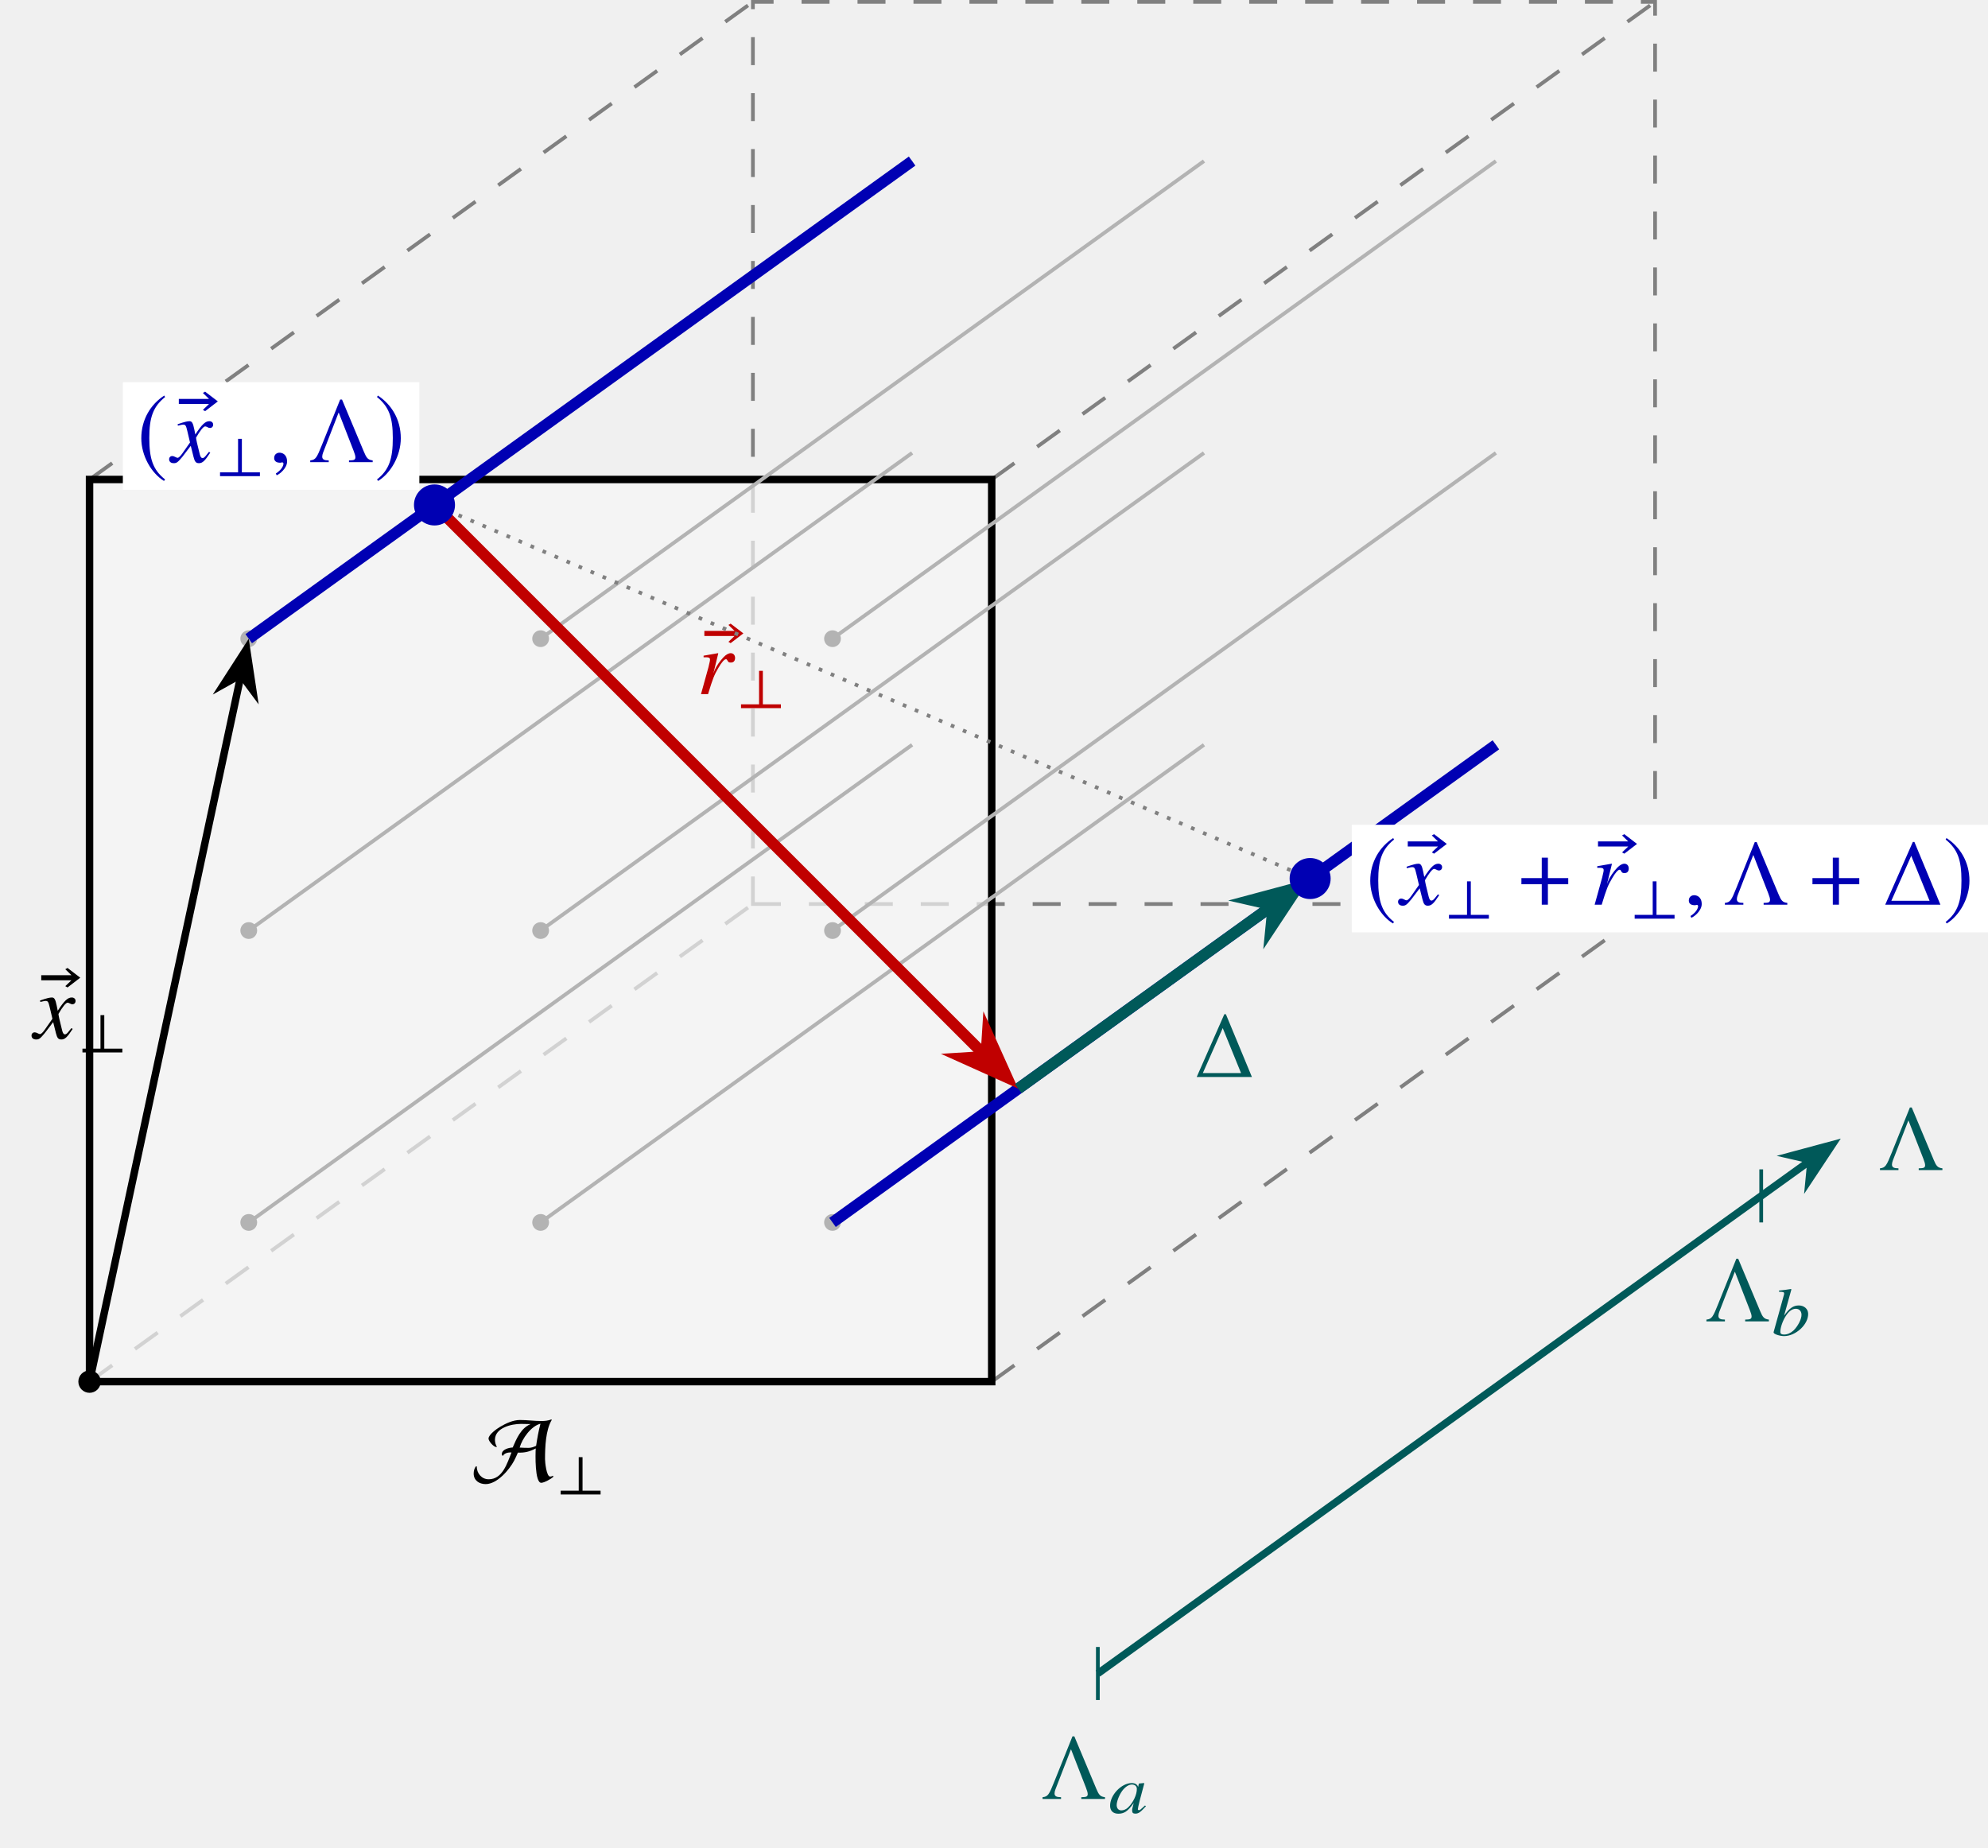
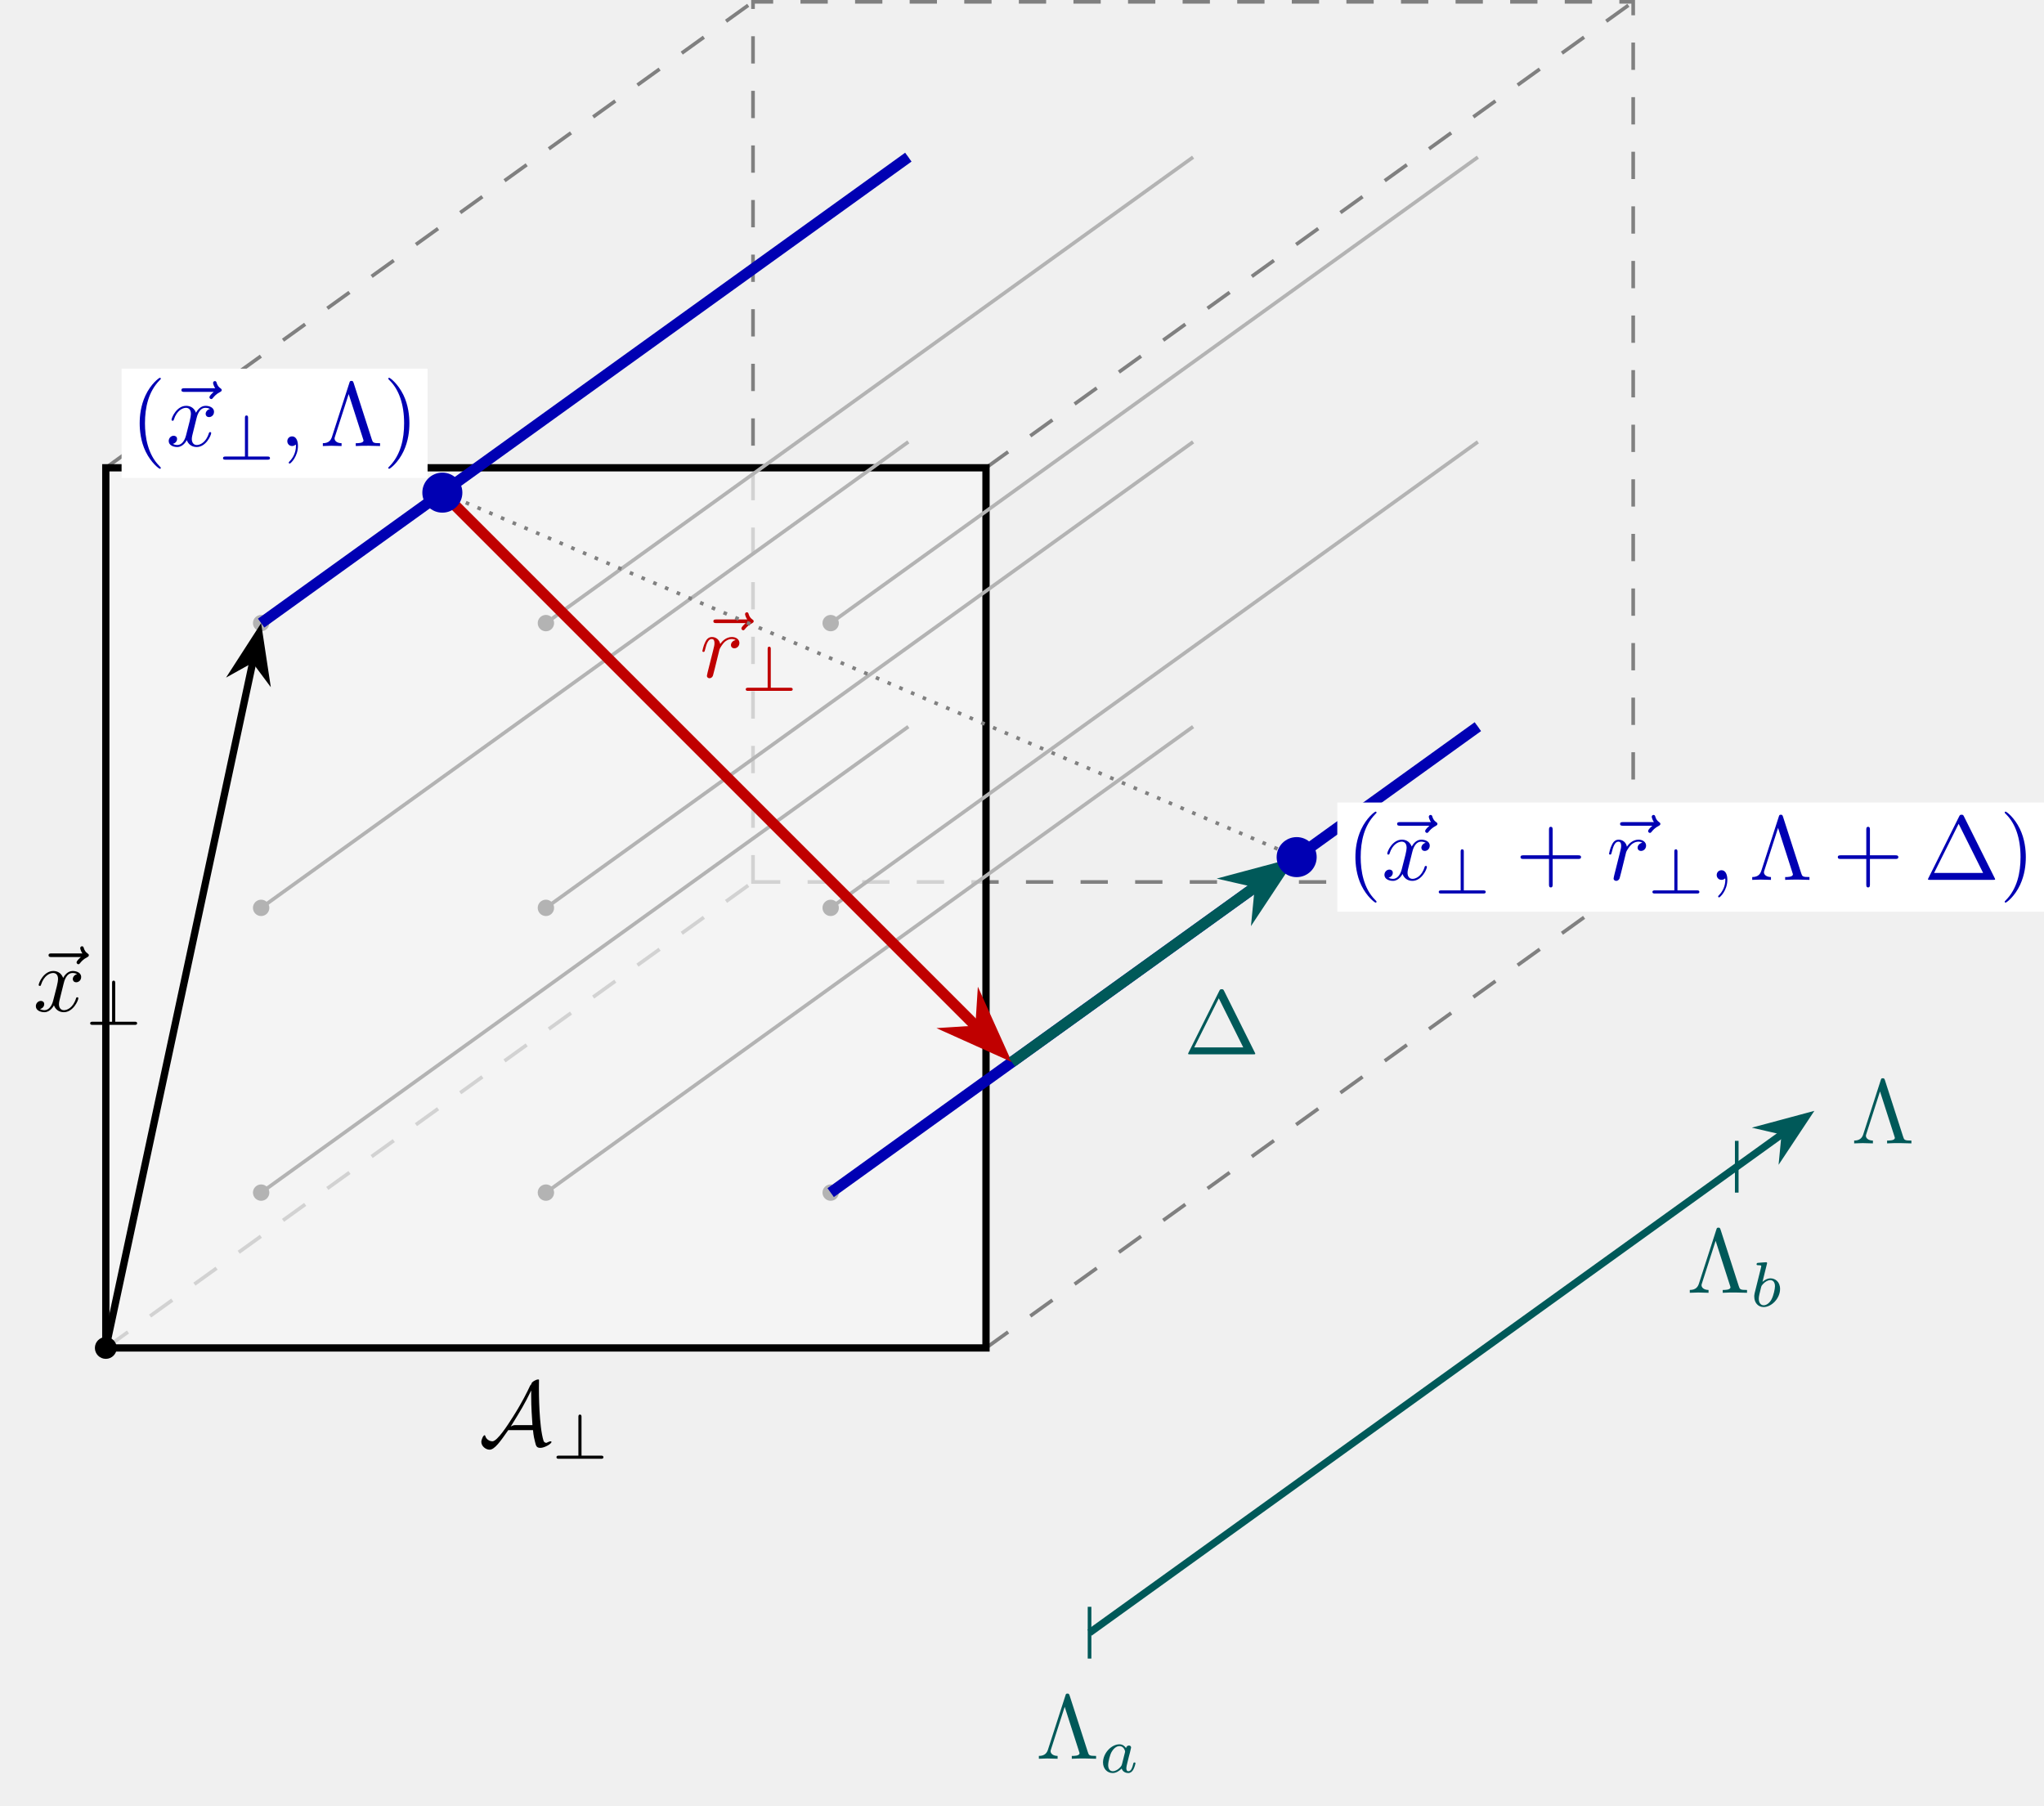
- <svg xmlns="http://www.w3.org/2000/svg" xmlns:xlink="http://www.w3.org/1999/xlink" version="1.1" width="212.375pt" height="197.371pt" viewBox="-43.654 -43.654 212.375 197.371">
+ <svg xmlns="http://www.w3.org/2000/svg" xmlns:xlink="http://www.w3.org/1999/xlink" version="1.1" width="223.811pt" height="197.715pt" viewBox="-43.654 -43.654 223.811 197.715">
  <defs>
-     <path id="g10-48" d="M3.949-.725L3.84-.797L3.623-.594C3.376-.362 3.282-.297 3.203-.297C3.13-.297 3.079-.341 3.079-.391C3.072-.536 3.384-1.782 3.731-3.021C3.746-3.094 3.753-3.108 3.768-3.174L3.717-3.195L3.21-3.145L3.188-3.123L3.108-2.775C3.029-3.043 2.782-3.195 2.427-3.195C1.311-3.195 .072-1.877 .116-.725C.13-.217 .456 .08 .993 .08C1.572 .08 1.985-.13 2.637-1.058C2.478-.464 2.463-.406 2.471-.225C2.478-.014 2.579 .072 2.811 .072C3.145 .072 3.347-.065 3.949-.725ZM2.971-2.594C2.992-1.985 2.594-1.13 2.043-.594C1.848-.399 1.565-.275 1.326-.275C1.022-.275 .833-.478 .819-.812C.804-1.203 1.08-1.913 1.413-2.369C1.732-2.79 2.101-3.036 2.442-3.036H2.485C2.775-3.021 2.963-2.848 2.971-2.594Z" />
-     <path id="g10-49" d="M3.876-2.326C3.862-2.833 3.434-3.195 2.876-3.195C2.297-3.195 1.862-2.898 1.304-2.101L2.087-4.912L2.029-4.949C1.609-4.884 1.319-4.84 .761-4.782L.768-4.659C1.253-4.644 1.304-4.623 1.311-4.463C1.311-4.398 1.29-4.318 1.239-4.152L1.203-4.014L1.188-3.963L.181-.333L.188-.304C.188-.138 .833 .08 1.304 .08C2.565 .08 3.913-1.181 3.876-2.326ZM3.166-2.217C3.181-1.739 2.775-.964 2.304-.514C2-.239 1.652-.087 1.297-.087C1.043-.087 .913-.167 .906-.333C.891-.768 1.116-1.464 1.449-2.007C1.79-2.565 2.159-2.84 2.558-2.84C2.92-2.84 3.152-2.601 3.166-2.217Z" />
-     <path id="g13-65" d="M4.089-3.871C4.089-4.169 3.901-4.377 3.623-4.377C3.394-4.377 3.127-4.228 2.868-3.96C2.462-3.533 2.064-2.958 1.906-2.561L1.767-2.203L2.293-4.357L2.263-4.377L.725-4.109V-3.94C.804-3.94 .893-3.94 .973-3.94C1.201-3.94 1.409-3.921 1.409-3.712C1.409-3.573 1.409-3.573 1.251-2.898L.447 0H1.201C1.707-1.667 1.866-2.064 2.303-2.799C2.65-3.404 2.938-3.732 3.117-3.732C3.186-3.732 3.226-3.692 3.275-3.593C3.355-3.424 3.434-3.375 3.633-3.375C3.93-3.375 4.089-3.553 4.089-3.871Z" />
-     <path id="g13-71" d="M4.129-1.022L3.99-1.102C3.911-1.002 3.861-.953 3.772-.834C3.543-.536 3.434-.437 3.305-.437C3.166-.437 3.077-.566 3.007-.844C2.988-.933 2.978-.983 2.968-1.002C2.729-1.935 2.61-2.471 2.61-2.62C3.047-3.385 3.404-3.821 3.583-3.821C3.643-3.821 3.732-3.792 3.821-3.742C3.94-3.672 4.01-3.653 4.099-3.653C4.298-3.653 4.437-3.801 4.437-4.01C4.437-4.228 4.268-4.377 4.03-4.377C3.593-4.377 3.226-4.02 2.531-2.958L2.422-3.504C2.283-4.179 2.174-4.377 1.906-4.377C1.677-4.377 1.36-4.298 .744-4.089L.635-4.05L.675-3.901L.844-3.94C1.032-3.99 1.151-4.01 1.231-4.01C1.479-4.01 1.538-3.921 1.677-3.325L1.965-2.104L1.151-.943C.943-.645 .754-.466 .645-.466C.586-.466 .486-.496 .387-.556C.258-.625 .159-.655 .069-.655C-.129-.655-.268-.506-.268-.308C-.268-.05-.079 .109 .228 .109S.655 .02 1.151-.576L2.045-1.747L2.342-.556C2.471-.04 2.6 .109 2.918 .109C3.295 .109 3.553-.129 4.129-1.022Z" />
-     <path id="g13-150" d="M1.935-.06C1.935-.883 1.36-1.012 1.131-1.012C.883-1.012 .556-.864 .556-.437C.556-.04 .913 .06 1.171 .06C1.241 .06 1.29 .05 1.32 .04C1.36 .03 1.39 .02 1.409 .02C1.479 .02 1.548 .069 1.548 .159C1.548 .347 1.39 .794 .734 1.211L.824 1.399C1.122 1.3 1.935 .645 1.935-.06Z" />
-     <path id="g1-1" d="M6.134 0L3.355-6.7H3.186L.238 0H6.134ZM4.973-.417H.893L3.017-5.221L4.973-.417Z" />
-     <path id="g1-3" d="M6.819 0V-.189C6.303-.248 6.154-.457 5.886-1.102L3.543-6.69H3.345L1.399-1.846C.844-.457 .725-.248 .149-.189V0H2.124V-.189C1.648-.189 1.429-.288 1.429-.596C1.429-.715 1.469-.883 1.519-1.012L3.176-5.29H3.196L4.784-1.211C4.913-.883 4.973-.665 4.973-.516C4.973-.179 4.665-.208 4.288-.189V0H6.819Z" />
-     <use id="g7-65" xlink:href="#g4-65" transform="scale(1.369862)" />
-     <use id="g7-174" xlink:href="#g4-174" transform="scale(1.369862)" />
-     <use id="g7-184" xlink:href="#g4-184" transform="scale(1.369862)" />
-     <use id="g7-185" xlink:href="#g4-185" transform="scale(1.369862)" />
-     <use id="g7-186" xlink:href="#g4-186" transform="scale(1.369862)" />
-     <path id="g4-63" d="M4.71 0V-.406H2.782V-3.985H2.377V-.406H.449V0H4.71Z" />
-     <path id="g4-65" d="M6.253-.275V-.37C6.18-.341 6.094-.304 6.014-.304C5.724-.304 5.615-1.435 5.615-1.659C5.615-2.587 5.659-3.927 6.144-4.731L6.101-4.76C5.854-4.659 5.594-4.637 5.333-4.637C4.775-4.637 4.217-4.717 3.659-4.717C3.123-4.717 2.572-4.456 2.116-4.188C1.869-4.043 1.21-3.579 1.21-3.268C1.21-3.065 1.609-2.608 1.819-2.608L1.862-2.616C1.768-2.782 1.71-2.971 1.71-3.166C1.71-4.115 3-4.413 3.746-4.413C3.992-4.413 4.246-4.405 4.492-4.398C3.739-4.086 3.398-3.275 3.094-2.572C2.797-2.558 2.246-2.427 2.246-2.05C2.246-1.993 2.282-1.942 2.326-1.913C2.427-2.116 2.703-2.188 2.905-2.188C2.934-2.188 2.971-2.188 3-2.181C2.666-1.362 2.311-.094 1.224-.094C.667-.094 .29-.558 .29-1.094L.239-1.116C.101-.956 .051-.739 .051-.536C.051 0 .485 .283 .985 .283C1.877 .283 2.826-.826 3.21-1.551C3.318-1.753 3.405-1.964 3.5-2.174C4.043-2.152 4.405-2.246 4.891-2.5C4.862-2.065 4.811 .181 5.318 .181C5.55 .181 6.079-.116 6.253-.275ZM5.26-4.427C5.108-3.862 5.007-3.282 4.92-2.703C4.739-2.616 4.543-2.543 4.34-2.543C4.108-2.543 3.869-2.55 3.637-2.565C3.833-3.268 4.521-4.239 5.26-4.427Z" />
-     <path id="g4-174" d="M3.166-4.739L2.174-5.499L2-5.398L2.478-4.934H.123V-4.536H2.478L2-4.079L2.174-3.978L3.166-4.739Z" />
-     <path id="g4-184" d="M1.804-2.072H.217V-1.594H1.804V0H2.282V-1.594H3.869V-2.072H2.282V-3.666H1.804V-2.072Z" />
-     <path id="g4-185" d="M2.137-5.195C1.087-4.514 .348-3.34 .348-1.862C.348-.514 1.116 .848 2.116 1.464L2.203 1.348C1.246 .594 .971-.283 .971-1.884C.971-3.492 1.268-4.326 2.203-5.079L2.137-5.195Z" />
-     <path id="g4-186" d="M.275-5.195L.21-5.079C1.145-4.326 1.442-3.492 1.442-1.884C1.442-.283 1.167 .594 .21 1.348L.297 1.464C1.297 .848 2.065-.514 2.065-1.862C2.065-3.34 1.326-4.514 .275-5.195Z" />
+     <path id="g2-97" d="M3.982-.997C3.982-1.088 3.891-1.088 3.87-1.088C3.773-1.088 3.766-1.06 3.717-.872C3.633-.537 3.501-.126 3.208-.126C3.027-.126 2.978-.279 2.978-.467C2.978-.586 3.034-.837 3.082-1.018L3.236-1.646C3.306-1.904 3.313-1.946 3.375-2.176C3.417-2.357 3.501-2.685 3.501-2.72C3.501-2.873 3.375-2.943 3.264-2.943C3.145-2.943 2.985-2.859 2.943-2.664C2.797-2.894 2.559-3.075 2.225-3.075C1.332-3.075 .425-2.092 .425-1.088C.425-.411 .879 .07 1.478 .07C1.855 .07 2.19-.146 2.469-.418C2.601 0 3.006 .07 3.187 .07C3.438 .07 3.612-.084 3.738-.3C3.891-.572 3.982-.969 3.982-.997ZM2.824-2.176L2.497-.872C2.448-.676 2.294-.537 2.141-.404C2.078-.349 1.799-.126 1.499-.126C1.241-.126 .99-.307 .99-.802C.99-1.172 1.193-1.939 1.353-2.218C1.674-2.776 2.029-2.88 2.225-2.88C2.713-2.88 2.845-2.35 2.845-2.273C2.845-2.246 2.831-2.197 2.824-2.176Z" />
+     <path id="g2-98" d="M3.285-1.911C3.285-2.727 2.72-3.075 2.239-3.075C1.876-3.075 1.569-2.873 1.36-2.692L1.841-4.631C1.848-4.645 1.869-4.742 1.869-4.742C1.869-4.777 1.841-4.84 1.757-4.84C1.618-4.84 1.039-4.784 .865-4.77C.809-4.763 .711-4.756 .711-4.61C.711-4.512 .809-4.512 .893-4.512C1.227-4.512 1.227-4.463 1.227-4.407C1.227-4.359 1.158-4.08 1.116-3.919L.955-3.278L.495-1.423C.46-1.255 .46-1.165 .46-1.081C.46-.377 .907 .07 1.485 .07C2.357 .07 3.285-.879 3.285-1.911ZM2.727-2.204C2.727-1.918 2.573-1.206 2.364-.802C2.197-.46 1.848-.126 1.492-.126C1.151-.126 .955-.425 .955-.837C.955-1.095 1.018-1.332 1.213-2.12C1.255-2.253 1.255-2.267 1.388-2.42C1.653-2.727 1.967-2.88 2.218-2.88C2.49-2.88 2.727-2.678 2.727-2.204Z" />
+     <path id="g4-1" d="M7.821-.08C7.821-.08 7.821-.11 7.771-.199L4.403-6.954C4.334-7.083 4.314-7.133 4.144-7.133S3.955-7.083 3.885-6.954L.518-.199C.468-.11 .468-.08 .468-.08C.468 0 .528 0 .687 0H7.601C7.761 0 7.821 0 7.821-.08ZM6.506-.757H1.136L3.826-6.137L6.506-.757Z" />
+     <path id="g4-3" d="M6.585 0V-.309C5.828-.309 5.798-.369 5.679-.737L3.686-6.924C3.626-7.113 3.567-7.133 3.457-7.133C3.298-7.133 3.278-7.093 3.228-6.924L1.315-.996C1.215-.697 1.016-.309 .319-.309V0L1.245-.03L2.371 0V-.309C1.833-.319 1.604-.588 1.604-.827C1.604-.877 1.604-.907 1.654-1.046L3.148-5.689L4.722-.787C4.772-.648 4.772-.608 4.772-.608C4.772-.309 4.184-.309 3.925-.309V0C4.274-.03 4.981-.03 5.36-.03L6.585 0Z" />
+     <path id="g4-40" d="M3.298 2.391C3.298 2.361 3.298 2.341 3.128 2.172C1.883 .917 1.564-.966 1.564-2.491C1.564-4.224 1.943-5.958 3.168-7.203C3.298-7.323 3.298-7.342 3.298-7.372C3.298-7.442 3.258-7.472 3.198-7.472C3.098-7.472 2.202-6.795 1.614-5.529C1.106-4.433 .986-3.328 .986-2.491C.986-1.714 1.096-.508 1.644 .618C2.242 1.843 3.098 2.491 3.198 2.491C3.258 2.491 3.298 2.461 3.298 2.391Z" />
+     <path id="g4-41" d="M2.879-2.491C2.879-3.268 2.77-4.473 2.222-5.599C1.624-6.824 .767-7.472 .667-7.472C.608-7.472 .568-7.432 .568-7.372C.568-7.342 .568-7.323 .757-7.143C1.733-6.157 2.301-4.573 2.301-2.491C2.301-.787 1.933 .966 .697 2.222C.568 2.341 .568 2.361 .568 2.391C.568 2.451 .608 2.491 .667 2.491C.767 2.491 1.664 1.813 2.252 .548C2.76-.548 2.879-1.654 2.879-2.491Z" />
+     <path id="g4-43" d="M7.183-2.491C7.183-2.69 6.994-2.69 6.854-2.69H4.075V-5.479C4.075-5.619 4.075-5.808 3.875-5.808S3.676-5.619 3.676-5.479V-2.69H.887C.747-2.69 .558-2.69 .558-2.491S.747-2.291 .887-2.291H3.676V.498C3.676 .638 3.676 .827 3.875 .827S4.075 .638 4.075 .498V-2.291H6.854C6.994-2.291 7.183-2.291 7.183-2.491Z" />
+     <path id="g3-59" d="M2.022-.01C2.022-.667 1.773-1.056 1.385-1.056C1.056-1.056 .857-.807 .857-.528C.857-.259 1.056 0 1.385 0C1.504 0 1.634-.04 1.733-.13C1.763-.149 1.783-.159 1.783-.159S1.803-.149 1.803-.01C1.803 .727 1.455 1.325 1.126 1.654C1.016 1.763 1.016 1.783 1.016 1.813C1.016 1.883 1.066 1.923 1.116 1.923C1.225 1.923 2.022 1.156 2.022-.01Z" />
+     <path id="g3-114" d="M4.344-3.756C4.344-4.105 4.025-4.403 3.517-4.403C2.869-4.403 2.431-3.915 2.242-3.636C2.162-4.085 1.803-4.403 1.335-4.403C.877-4.403 .687-4.015 .598-3.836C.418-3.497 .289-2.899 .289-2.869C.289-2.77 .408-2.77 .408-2.77C.508-2.77 .518-2.78 .578-2.999C.747-3.706 .946-4.184 1.305-4.184C1.474-4.184 1.614-4.105 1.614-3.726C1.614-3.517 1.584-3.407 1.455-2.889L.877-.588C.847-.438 .787-.209 .787-.159C.787 .02 .927 .11 1.076 .11C1.196 .11 1.375 .03 1.445-.169C1.465-.209 1.803-1.564 1.843-1.743L2.162-3.039C2.202-3.168 2.481-3.636 2.72-3.856C2.8-3.925 3.088-4.184 3.517-4.184C3.776-4.184 3.935-4.065 3.935-4.065C3.636-4.015 3.417-3.776 3.417-3.517C3.417-3.357 3.527-3.168 3.796-3.168S4.344-3.397 4.344-3.756Z" />
+     <path id="g3-120" d="M4.941-1.425C4.941-1.524 4.852-1.524 4.822-1.524C4.732-1.524 4.712-1.484 4.692-1.415C4.364-.349 3.686-.11 3.367-.11C2.979-.11 2.819-.428 2.819-.767C2.819-.986 2.879-1.205 2.989-1.644L3.328-3.009C3.387-3.268 3.616-4.184 4.314-4.184C4.364-4.184 4.603-4.184 4.812-4.055C4.533-4.005 4.334-3.756 4.334-3.517C4.334-3.357 4.443-3.168 4.712-3.168C4.932-3.168 5.25-3.347 5.25-3.746C5.25-4.264 4.663-4.403 4.324-4.403C3.746-4.403 3.397-3.875 3.278-3.646C3.029-4.304 2.491-4.403 2.202-4.403C1.166-4.403 .598-3.118 .598-2.869C.598-2.77 .717-2.77 .717-2.77C.797-2.77 .827-2.79 .847-2.879C1.186-3.935 1.843-4.184 2.182-4.184C2.371-4.184 2.72-4.095 2.72-3.517C2.72-3.208 2.55-2.54 2.182-1.146C2.022-.528 1.674-.11 1.235-.11C1.176-.11 .946-.11 .737-.239C.986-.289 1.205-.498 1.205-.777C1.205-1.046 .986-1.126 .837-1.126C.538-1.126 .289-.867 .289-.548C.289-.09 .787 .11 1.225 .11C1.883 .11 2.242-.588 2.271-.648C2.391-.279 2.75 .11 3.347 .11C4.374 .11 4.941-1.176 4.941-1.425Z" />
+     <path id="g3-126" d="M6.227-6.127C6.227-6.227 6.157-6.276 6.087-6.326C5.868-6.476 5.758-6.655 5.679-6.894C5.659-6.984 5.619-7.113 5.479-7.113S5.28-6.984 5.28-6.904C5.28-6.854 5.36-6.535 5.519-6.326H2.162C1.993-6.326 1.813-6.326 1.813-6.127S1.993-5.928 2.162-5.928H5.35C5.21-5.798 4.882-5.519 4.882-5.34C4.882-5.24 4.981-5.141 5.081-5.141C5.171-5.141 5.22-5.21 5.27-5.27C5.39-5.42 5.619-5.699 6.057-5.918C6.127-5.958 6.227-6.007 6.227-6.127Z" />
+     <path id="g0-63" d="M5.684-.167C5.684-.342 5.523-.342 5.426-.342H3.285V-4.582C3.285-4.672 3.285-4.84 3.117-4.84C2.943-4.84 2.943-4.679 2.943-4.575V-.342H.809C.711-.342 .544-.342 .544-.174C.544 0 .704 0 .809 0H5.426C5.516 0 5.684 0 5.684-.167Z" />
+     <path id="g1-65" d="M7.95-.349C7.95-.399 7.91-.418 7.861-.418C7.771-.418 7.611-.359 7.462-.279C7.422-.249 7.382-.249 7.382-.249C7.293-.249 7.133-.309 7.083-.468C6.575-2.092 6.575-5.818 6.575-6.257L6.585-7.163C6.585-7.163 6.545-7.193 6.486-7.193C6.306-7.193 6.057-7.034 6.017-7.014C5.778-6.854 5.768-6.804 5.738-6.645L5.679-6.625C5.659-6.605 5.659-6.585 5.589-6.466C5.33-5.908 4.762-4.722 3.736-3.108C3.198-2.262 2.032-.418 1.474-.418C1.285-.418 .827-.548 .697-1.016C.677-1.086 .658-1.086 .628-1.086C.478-1.086 .269-.608 .269-.349C.269 .11 .747 .498 1.176 .498C1.724 .498 2.371-.428 3.218-1.644H5.928C5.978-1.016 6.097-.558 6.147-.369C6.257 .09 6.306 .299 6.745 .299C7.173 .299 7.95-.139 7.95-.349ZM5.868-2.192H4.035C3.895-2.192 3.736-2.192 3.487-2.032C4.623-3.875 4.961-4.413 5.719-5.968H5.729V-5.37C5.729-4.862 5.748-4.125 5.778-3.626L5.868-2.192Z" />
  </defs>
  <g id="page1">
-     <g stroke-miterlimit="10" transform="matrix(.996264 0 0 -.996264 -34.08854 103.9471)" fill="#000" stroke="#000" stroke-width="0.4">
+     <g stroke-miterlimit="10" transform="matrix(.996264 0 0 -.996264 -32.06843 103.9471)" fill="#000" stroke="#000" stroke-width="0.4">
      <g fill="#808080" stroke="#808080" stroke-dasharray="3.0,3.0" stroke-dashoffset="0.0">
        <path d="M71.132 51.215H167.871V147.954H71.132Z" fill="none" />
      </g>
      <g fill="#808080" stroke="#808080" stroke-dasharray="3.0,3.0" stroke-dashoffset="0.0">
        <path d="M0 0L71.132 51.215M96.739 0L167.871 51.215M96.739 96.739L167.871 147.954M0 96.739L71.132 147.954" fill="none" />
      </g>
      <g stroke-width="0.8" fill="#f5f5f5" fill-opacity="0.7">
        <path d="M0 0H96.739V96.739H0Z" />
      </g>
-       <g transform="matrix(1.00375 0 0 -1.00375 75.18715 93.7373)" stroke="none" fill="#000">
-         <use x="-33.939" y="103.947" xlink:href="#g7-65" />
-         <use x="-25.023" y="105.441" xlink:href="#g4-63" />
+       <g transform="matrix(1.00375 0 0 -1.00375 73.1909 93.65398)" stroke="none" fill="#000">
+         <use x="-32.068" y="103.947" xlink:href="#g1-65" />
+         <use x="-24.114" y="105.441" xlink:href="#g0-63" />
      </g>
      <g fill="#b3b3b3" stroke="#b3b3b3">
        <path d="M17.072 17.072L88.204 68.287" fill="none" />
      </g>
      <g fill="#b3b3b3" stroke="#b3b3b3">
        <path d="M17.972 17.072C17.972 17.569 17.569 17.972 17.072 17.972C16.575 17.972 16.172 17.569 16.172 17.072C16.172 16.575 16.575 16.172 17.072 16.172C17.569 16.172 17.972 16.575 17.972 17.072ZM17.072 17.072" stroke="none" />
      </g>
      <g fill="#b3b3b3" stroke="#b3b3b3">
        <path d="M17.072 48.37L88.204 99.585" fill="none" />
      </g>
      <g fill="#b3b3b3" stroke="#b3b3b3">
        <path d="M17.972 48.37C17.972 48.867 17.569 49.27 17.072 49.27C16.575 49.27 16.172 48.867 16.172 48.37C16.172 47.873 16.575 47.47 17.072 47.47C17.569 47.47 17.972 47.873 17.972 48.37ZM17.072 48.37" stroke="none" />
      </g>
      <g fill="#b3b3b3" stroke="#b3b3b3">
        <path d="M17.072 79.668L88.204 130.883" fill="none" />
      </g>
      <g fill="#b3b3b3" stroke="#b3b3b3">
        <path d="M17.972 79.668C17.972 80.165 17.569 80.568 17.072 80.568C16.575 80.568 16.172 80.165 16.172 79.668C16.172 79.171 16.575 78.768 17.072 78.768C17.569 78.768 17.972 79.171 17.972 79.668ZM17.072 79.668" stroke="none" />
      </g>
      <g fill="#b3b3b3" stroke="#b3b3b3">
        <path d="M48.37 17.072L119.501 68.287" fill="none" />
      </g>
      <g fill="#b3b3b3" stroke="#b3b3b3">
        <path d="M49.27 17.072C49.27 17.569 48.867 17.972 48.37 17.972C47.873 17.972 47.47 17.569 47.47 17.072C47.47 16.575 47.873 16.172 48.37 16.172C48.867 16.172 49.27 16.575 49.27 17.072ZM48.37 17.072" stroke="none" />
      </g>
      <g fill="#b3b3b3" stroke="#b3b3b3">
        <path d="M48.37 48.37L119.501 99.585" fill="none" />
      </g>
      <g fill="#b3b3b3" stroke="#b3b3b3">
        <path d="M49.27 48.37C49.27 48.867 48.867 49.27 48.37 49.27C47.873 49.27 47.47 48.867 47.47 48.37C47.47 47.873 47.873 47.47 48.37 47.47C48.867 47.47 49.27 47.873 49.27 48.37ZM48.37 48.37" stroke="none" />
      </g>
      <g fill="#b3b3b3" stroke="#b3b3b3">
        <path d="M48.37 79.668L119.501 130.883" fill="none" />
      </g>
      <g fill="#b3b3b3" stroke="#b3b3b3">
        <path d="M49.27 79.668C49.27 80.165 48.867 80.568 48.37 80.568C47.873 80.568 47.47 80.165 47.47 79.668C47.47 79.171 47.873 78.768 48.37 78.768C48.867 78.768 49.27 79.171 49.27 79.668ZM48.37 79.668" stroke="none" />
      </g>
      <g fill="#b3b3b3" stroke="#b3b3b3">
        <path d="M79.668 17.072L150.8 68.287" fill="none" />
      </g>
      <g fill="#b3b3b3" stroke="#b3b3b3">
        <path d="M80.568 17.072C80.568 17.569 80.165 17.972 79.668 17.972C79.171 17.972 78.768 17.569 78.768 17.072C78.768 16.575 79.171 16.172 79.668 16.172C80.165 16.172 80.568 16.575 80.568 17.072ZM79.668 17.072" stroke="none" />
      </g>
      <g fill="#b3b3b3" stroke="#b3b3b3">
        <path d="M79.668 48.37L150.8 99.585" fill="none" />
      </g>
      <g fill="#b3b3b3" stroke="#b3b3b3">
        <path d="M80.568 48.37C80.568 48.867 80.165 49.27 79.668 49.27C79.171 49.27 78.768 48.867 78.768 48.37C78.768 47.873 79.171 47.47 79.668 47.47C80.165 47.47 80.568 47.873 80.568 48.37ZM79.668 48.37" stroke="none" />
      </g>
      <g fill="#b3b3b3" stroke="#b3b3b3">
        <path d="M79.668 79.668L150.8 130.883" fill="none" />
      </g>
      <g fill="#b3b3b3" stroke="#b3b3b3">
        <path d="M80.568 79.668C80.568 80.165 80.165 80.568 79.668 80.568C79.171 80.568 78.768 80.165 78.768 79.668C78.768 79.171 79.171 78.768 79.668 78.768C80.165 78.768 80.568 79.171 80.568 79.668ZM79.668 79.668" stroke="none" />
      </g>
      <g stroke-width="1.2" fill="#0000b3" stroke="#0000b3">
        <path d="M17.072 79.668L88.204 130.883" fill="none" />
      </g>
      <g stroke-width="1.2" fill="#0000b3" stroke="#0000b3">
        <path d="M79.668 17.072L150.8 68.287" fill="none" />
      </g>
      <path d="M1.2 0C1.2 .663 .663 1.2 0 1.2S-1.2 .663-1.2 0S-.663-1.2 0-1.2S1.2-.663 1.2 0ZM0 0" stroke="none" />
      <g stroke-width="0.8">
        <path d="M0 0L16.207 75.634" fill="none" />
        <g transform="matrix(.20953 .97777 -.97777 .20953 15.68889 73.2145)" stroke-dasharray="none" stroke-dashoffset="0.0" stroke-linejoin="miter">
          <path d="M5.461 0L1.292 1.576L2.674 0L1.292-1.576Z" />
        </g>
-         <g transform="matrix(1.00375 0 0 -1.00375 28.26509 141.1358)" stroke="none" fill="#000">
-           <use x="-33.488" y="103.947" xlink:href="#g7-174" />
-           <use x="-34.089" y="103.947" xlink:href="#g13-71" />
-           <use x="-29.366" y="105.441" xlink:href="#g4-63" />
+         <g transform="matrix(1.00375 0 0 -1.00375 24.20973 141.3485)" stroke="none" fill="#000">
+           <use x="-32.202" y="103.947" xlink:href="#g3-126" />
+           <use x="-32.068" y="103.947" xlink:href="#g3-120" />
+           <use x="-26.375" y="105.441" xlink:href="#g0-63" />
        </g>
      </g>
      <g stroke-width="1.2" fill="#c00000" stroke="#c00000">
        <path d="M36.989 94.008L95.925 35.072" fill="none" />
        <g transform="matrix(.7071 -.7071 .7071 .7071 93.64488 37.35161)" stroke-dasharray="none" stroke-dashoffset="0.0" stroke-linejoin="miter">
          <path d="M6.691 0L1.938 1.802L3.524 0L1.938-1.802Z" />
        </g>
-         <g transform="matrix(1.00375 0 0 -1.00375 99.49257 178.0563)" stroke="none" fill="#bf0000">
-           <use x="-33.61" y="103.947" xlink:href="#g7-174" />
-           <use x="-34.248" y="103.947" xlink:href="#g13-65" />
-           <use x="-29.974" y="105.441" xlink:href="#g4-63" />
+         <g transform="matrix(1.00375 0 0 -1.00375 97.46489 178.0563)" stroke="none" fill="#bf0000">
+           <use x="-32.386" y="103.947" xlink:href="#g3-126" />
+           <use x="-32.068" y="103.947" xlink:href="#g3-114" />
+           <use x="-27.574" y="105.441" xlink:href="#g0-63" />
        </g>
      </g>
      <g stroke-width="1.2" fill="#005959" stroke="#005959">
        <path d="M99.585 31.412L126.682 50.922" fill="none" />
        <g transform="matrix(.8115 .58427 -.58427 .8115 124.0662 49.03877)" stroke-dasharray="none" stroke-dashoffset="0.0" stroke-linejoin="miter">
          <path d="M6.691 0L1.938 1.802L3.524 0L1.938-1.802Z" />
        </g>
-         <g transform="matrix(1.00375 0 0 -1.00375 152.6996 137.0066)" stroke="none" fill="#005959">
-           <use x="-34.089" y="103.947" xlink:href="#g1-1" />
+         <g transform="matrix(1.00375 0 0 -1.00375 150.6719 136.6066)" stroke="none" fill="#005959">
+           <use x="-32.068" y="103.947" xlink:href="#g4-1" />
        </g>
      </g>
      <g stroke-dasharray="0.4,1.0" stroke-dashoffset="0.0" fill="#808080" stroke="#808080">
        <path d="M36.989 94.008L130.883 53.947" fill="none" />
      </g>
      <g fill="#0000b3" stroke="#0000b3">
        <path d="M39.189 94.008C39.189 95.223 38.204 96.208 36.989 96.208C35.774 96.208 34.789 95.223 34.789 94.008C34.789 92.793 35.774 91.808 36.989 91.808C38.204 91.808 39.189 92.793 39.189 94.008ZM36.989 94.008" stroke="none" />
      </g>
      <g fill="#0000b3" stroke="#0000b3">
        <path d="M133.083 53.947C133.083 55.162 132.098 56.147 130.883 56.147S128.683 55.162 128.683 53.947C128.683 52.732 129.668 51.747 130.883 51.747S133.083 52.732 133.083 53.947ZM130.883 53.947" stroke="none" />
      </g>
      <g fill="#fff" stroke="#0000b3">
        <g fill="#fff" stroke="#0000b3">
-           <path d="M3.572 95.631H35.366V107.166H3.572Z" stroke="none" />
+           <path d="M1.734 95.631H35.366V107.631H1.734Z" stroke="none" />
        </g>
-         <g transform="matrix(1.00375 0 0 -1.00375 38.78812 202.9325)" stroke="none" fill="#0000b3">
-           <use x="-33.59" y="103.947" xlink:href="#g7-185" />
-           <use x="-29.274" y="103.947" xlink:href="#g7-174" />
-           <use x="-29.874" y="103.947" xlink:href="#g13-71" />
-           <use x="-25.152" y="105.441" xlink:href="#g4-63" />
-           <use x="-19.476" y="103.947" xlink:href="#g13-150" />
-           <use x="-15.215" y="103.947" xlink:href="#g1-3" />
-           <use x="-8.221" y="103.947" xlink:href="#g7-186" />
+         <g transform="matrix(1.00375 0 0 -1.00375 34.92239 203.4675)" stroke="none" fill="#0000b3">
+           <use x="-32.068" y="103.947" xlink:href="#g4-40" />
+           <use x="-28.327" y="103.947" xlink:href="#g3-126" />
+           <use x="-28.194" y="103.947" xlink:href="#g3-120" />
+           <use x="-22.5" y="105.441" xlink:href="#g0-63" />
+           <use x="-15.775" y="103.947" xlink:href="#g3-59" />
+           <use x="-11.347" y="103.947" xlink:href="#g4-3" />
+           <use x="-4.429" y="103.947" xlink:href="#g4-41" />
        </g>
      </g>
      <g fill="#fff" stroke="#0000b3">
        <g fill="#fff" stroke="#0000b3">
-           <path d="M135.35 48.179H203.571V59.714H135.35Z" stroke="none" />
+           <path d="M135.35 47.947H213.022V59.947H135.35Z" stroke="none" />
        </g>
-         <g transform="matrix(1.00375 0 0 -1.00375 170.5668 155.4811)" stroke="none" fill="#0000b3">
-           <use x="-33.59" y="103.947" xlink:href="#g7-185" />
-           <use x="-29.274" y="103.947" xlink:href="#g7-174" />
-           <use x="-29.874" y="103.947" xlink:href="#g13-71" />
-           <use x="-25.152" y="105.441" xlink:href="#g4-63" />
-           <use x="-17.262" y="103.947" xlink:href="#g7-184" />
-           <use x="-8.951" y="103.947" xlink:href="#g7-174" />
-           <use x="-9.588" y="103.947" xlink:href="#g13-65" />
-           <use x="-5.315" y="105.441" xlink:href="#g4-63" />
-           <use x=".362" y="103.947" xlink:href="#g13-150" />
-           <use x="4.622" y="103.947" xlink:href="#g1-3" />
-           <use x="13.83" y="103.947" xlink:href="#g7-184" />
-           <use x="21.663" y="103.947" xlink:href="#g1-1" />
-           <use x="28.069" y="103.947" xlink:href="#g7-186" />
+         <g transform="matrix(1.00375 0 0 -1.00375 168.5392 155.7835)" stroke="none" fill="#0000b3">
+           <use x="-32.068" y="103.947" xlink:href="#g4-40" />
+           <use x="-28.327" y="103.947" xlink:href="#g3-126" />
+           <use x="-28.194" y="103.947" xlink:href="#g3-120" />
+           <use x="-22.5" y="105.441" xlink:href="#g0-63" />
+           <use x="-13.561" y="103.947" xlink:href="#g4-43" />
+           <use x="-3.916" y="103.947" xlink:href="#g3-126" />
+           <use x="-3.599" y="103.947" xlink:href="#g3-114" />
+           <use x=".896" y="105.441" xlink:href="#g0-63" />
+           <use x="7.621" y="103.947" xlink:href="#g3-59" />
+           <use x="12.049" y="103.947" xlink:href="#g4-3" />
+           <use x="21.181" y="103.947" xlink:href="#g4-43" />
+           <use x="31.144" y="103.947" xlink:href="#g4-1" />
+           <use x="39.446" y="103.947" xlink:href="#g4-41" />
        </g>
      </g>
      <g stroke-width="0.8" fill="#005959" stroke="#005959">
        <path d="M108.12-31.298L184.44 23.652" fill="none" />
        <g transform="matrix(.8115 .58427 -.58427 .8115 182.432 22.20645)" stroke-dasharray="none" stroke-dashoffset="0.0" stroke-linejoin="miter">
          <path d="M5.461 0L1.292 1.576L2.674 0L1.292-1.576Z" />
        </g>
-         <g transform="matrix(1.00375 0 0 -1.00375 226.0538 127.0195)" stroke="none" fill="#005959">
-           <use x="-34.089" y="103.947" xlink:href="#g1-3" />
+         <g transform="matrix(1.00375 0 0 -1.00375 224.0261 126.8195)" stroke="none" fill="#005959">
+           <use x="-32.068" y="103.947" xlink:href="#g4-3" />
        </g>
      </g>
      <g fill="#005959" stroke="#005959">
        <path d="M108.12-28.453V-34.143" fill="none" />
-         <g transform="matrix(1.00375 0 0 -1.00375 136.2587 59.5841)" stroke="none" fill="#005959">
-           <use x="-34.089" y="103.947" xlink:href="#g1-3" />
-           <use x="-26.84" y="105.441" xlink:href="#g10-48" />
+         <g transform="matrix(1.00375 0 0 -1.00375 134.4177 59.18408)" stroke="none" fill="#005959">
+           <use x="-32.068" y="103.947" xlink:href="#g4-3" />
+           <use x="-25.15" y="105.441" xlink:href="#g2-97" />
        </g>
      </g>
      <g fill="#005959" stroke="#005959">
        <path d="M179.252 22.762V17.072" fill="none" />
-         <g transform="matrix(1.00375 0 0 -1.00375 207.4453 110.7991)" stroke="none" fill="#005959">
-           <use x="-34.089" y="103.947" xlink:href="#g1-3" />
-           <use x="-26.949" y="105.441" xlink:href="#g10-49" />
+         <g transform="matrix(1.00375 0 0 -1.00375 205.96 110.3991)" stroke="none" fill="#005959">
+           <use x="-32.068" y="103.947" xlink:href="#g4-3" />
+           <use x="-25.15" y="105.441" xlink:href="#g2-98" />
        </g>
      </g>
    </g>
  </g>
</svg>
